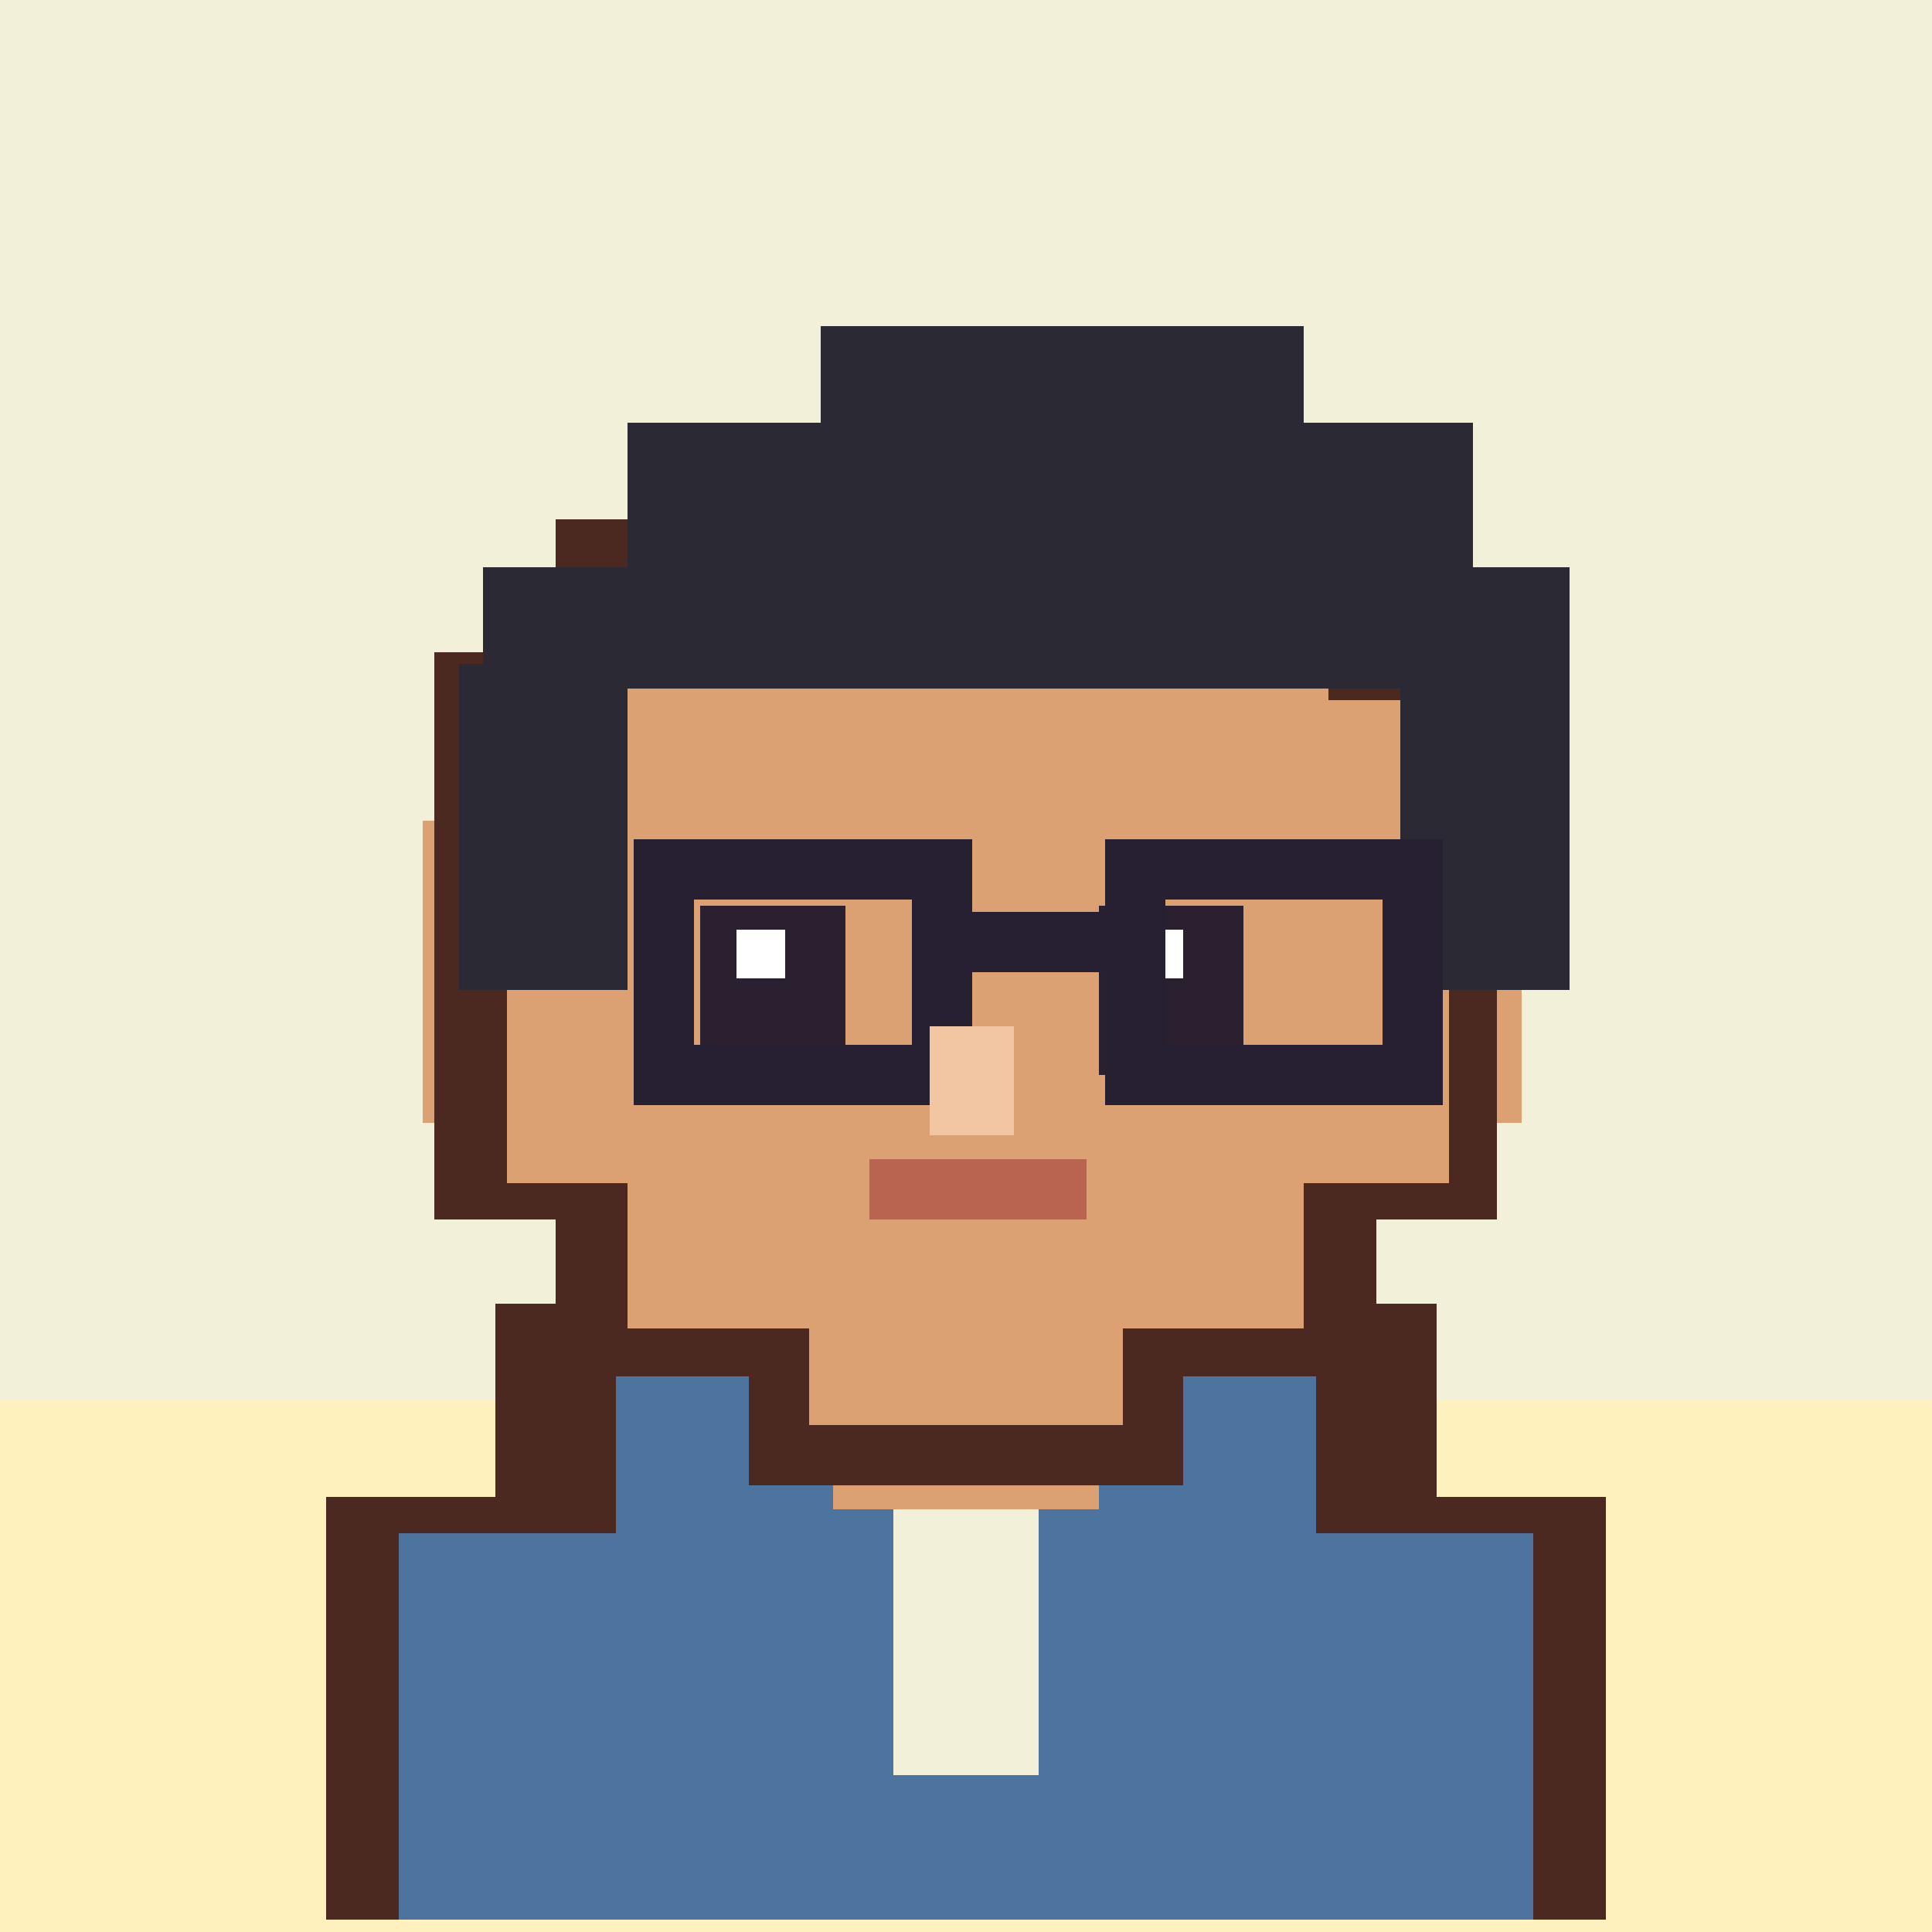
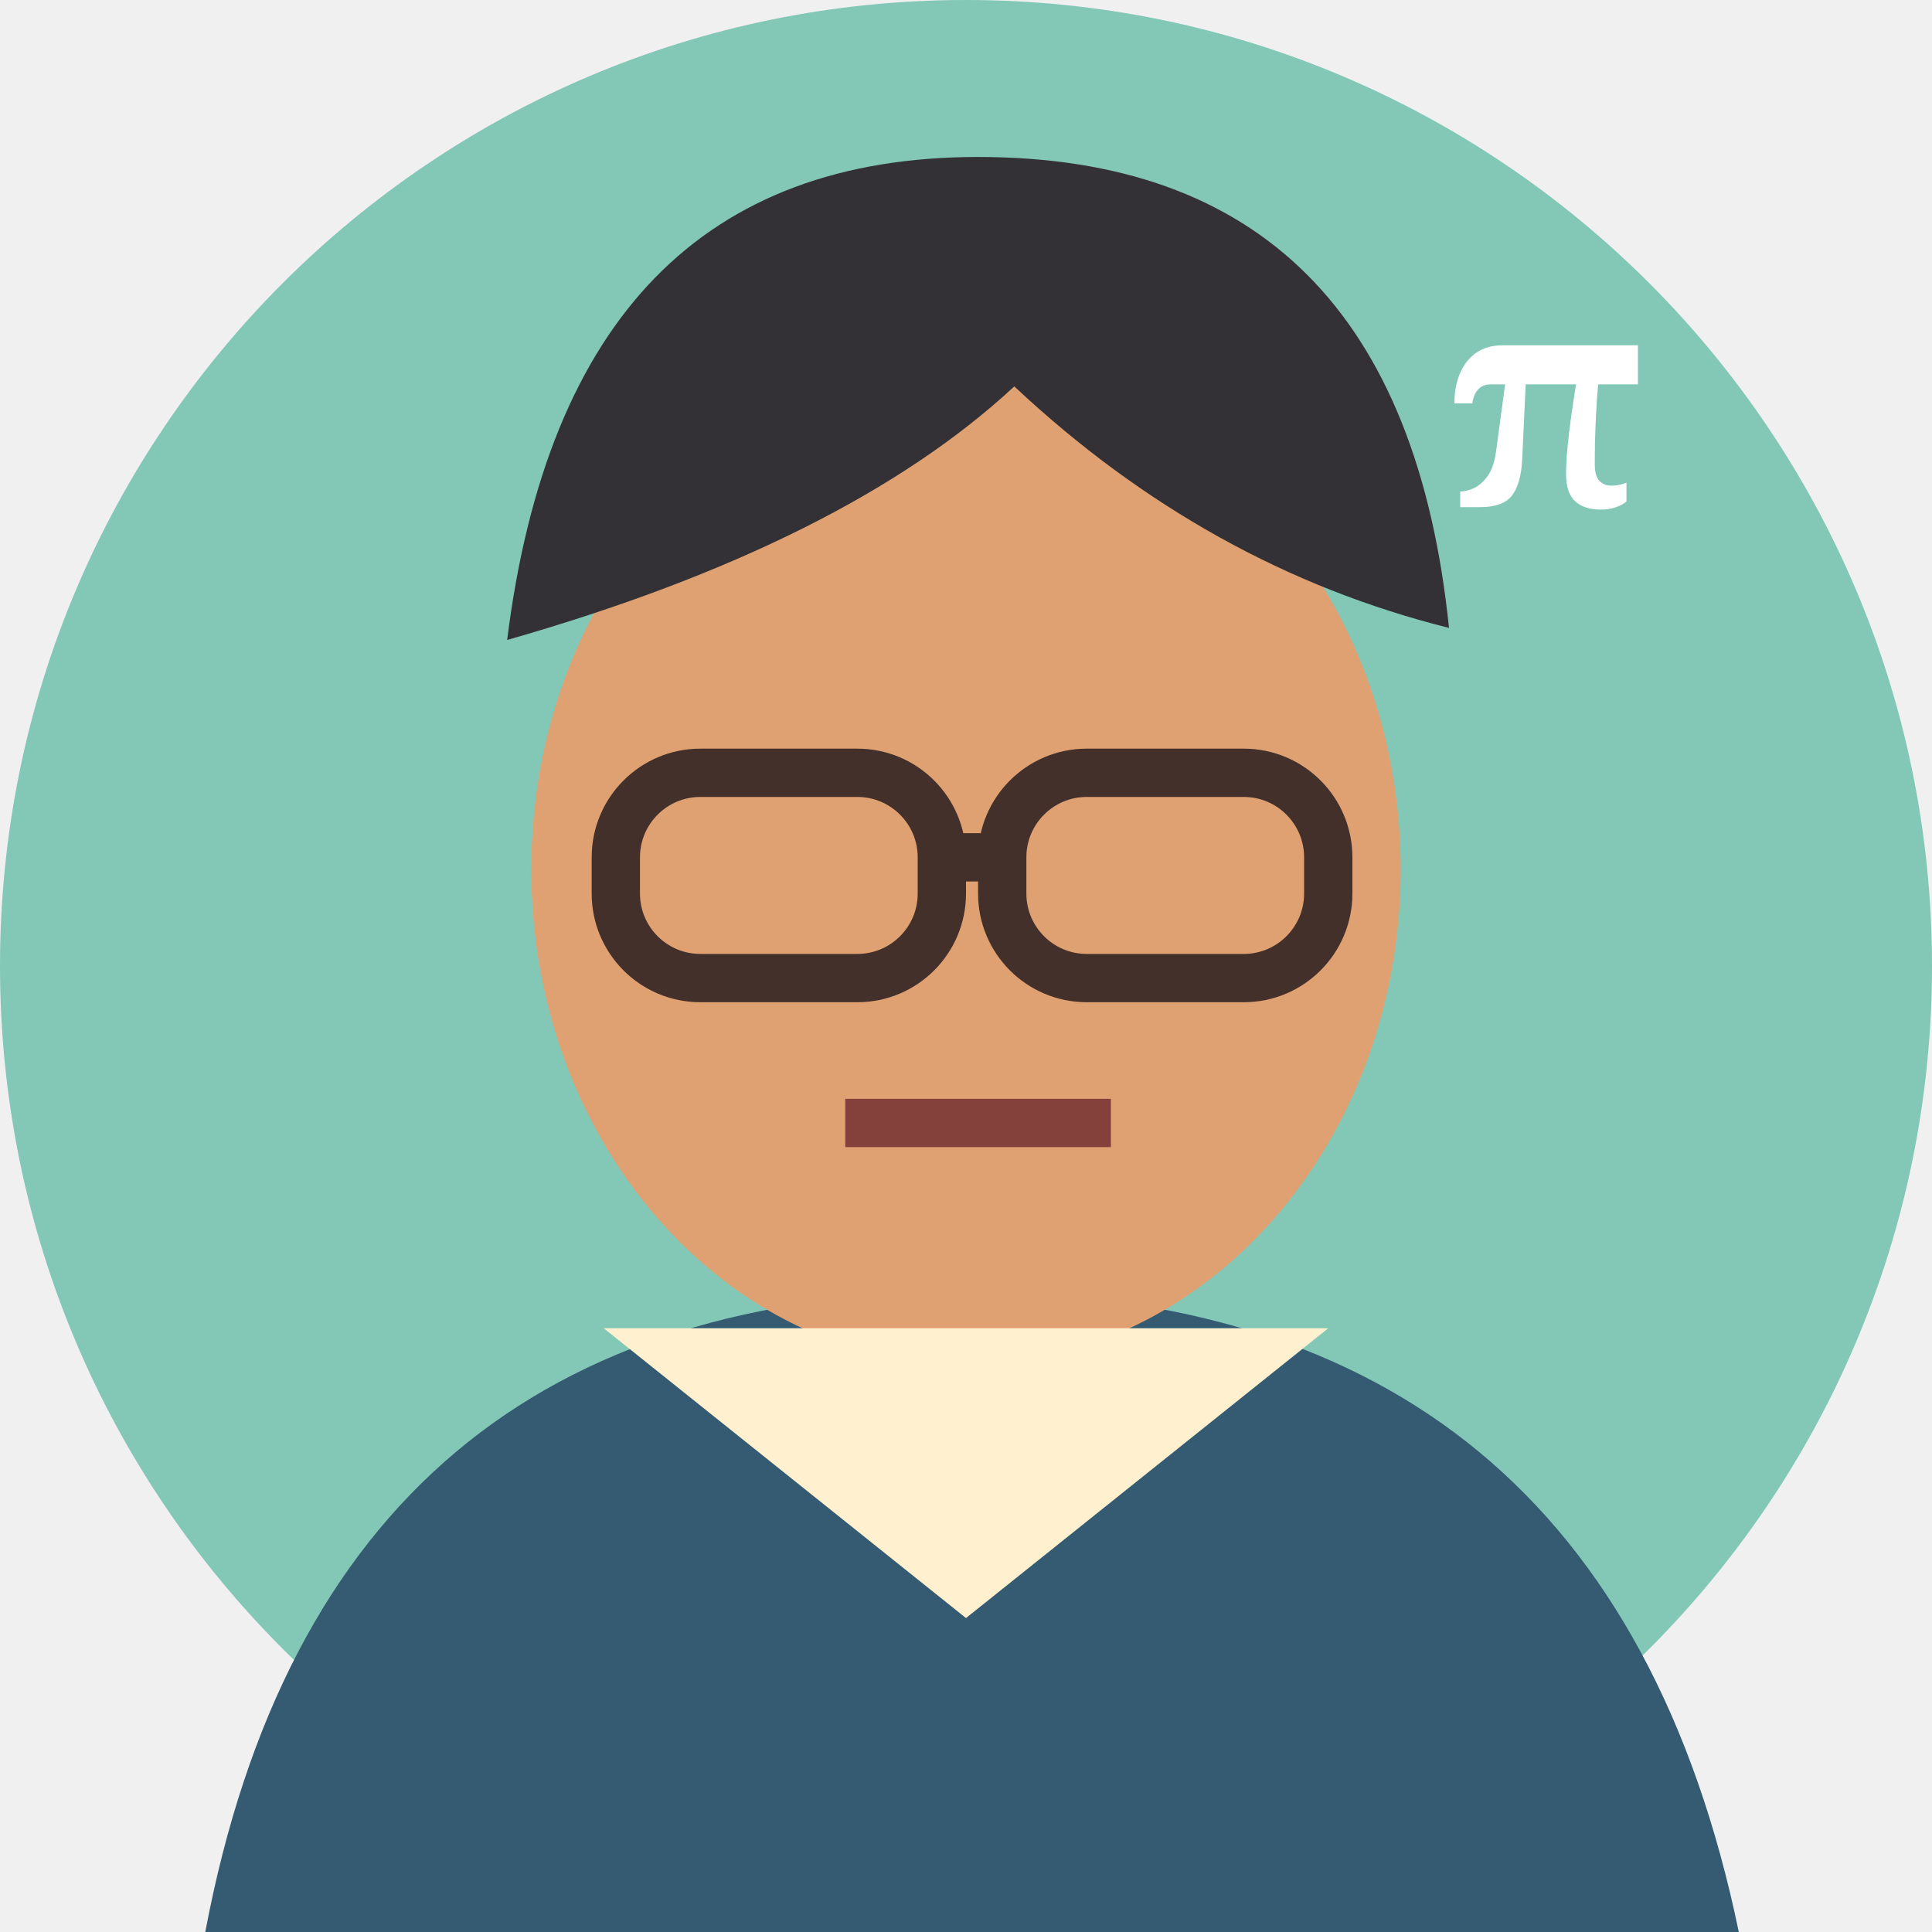
- <svg xmlns="http://www.w3.org/2000/svg" viewBox="0 0 160 160" shape-rendering="crispEdges">
-   <path fill="#f2f0d8" d="M0 0h160v160H0z" />
-   <path fill="#fff1bd" d="M0 116h160v44H0z" />
-   <path fill="#4b2921" d="M27 159v-35h14v-16h78v16h14v35z" />
-   <path fill="#4d739f" d="M33 159v-32h18v-14h58v14h18v32z" />
-   <path fill="#f2f0d8" d="M74 113h12v34H74z" />
-   <path fill="#dba173" d="M69 103h22v22H69zM35 68h17v25H35zm73 0h18v25h-18z" />
-   <path fill="#4b2921" d="M46 43h68v11h10v47h-10v13H98v9H62v-9H46v-13H36V54h10z" />
-   <path fill="#dba173" d="M50 48h60v10h10v40h-12v12H93v8H67v-8H52V98H42V58h8z" />
-   <path fill="#2b2934" d="M40 47h12V35h16V27h40v8h14v12h8v35h-14V57H52v25H38V55h2z" />
-   <path fill="#2a2030" d="M58 75h12v14H58zm33 0h12v14H91z" />
-   <path fill="#fff" d="M61 77h4v4h-4zm33 0h4v4h-4z" />
-   <g fill="none" stroke="#272033" stroke-width="5">
-     <path d="M55 72h23v17H55zm39 0h23v17H94zM78 78h16" />
+ <svg xmlns="http://www.w3.org/2000/svg" viewBox="0 0 160 160">
+   <circle cx="80" cy="80" r="80" fill="#83c7b7" />
+   <path d="M17 160q10-53 63-53t64 53" fill="#345b72" />
+   <ellipse cx="80" cy="72" rx="36" ry="41" fill="#dfa171" />
+   <path d="M42 53q5-40 39-40 35 0 39 39-20-5-36-20-14 13-42 21z" fill="#333136" />
+   <g fill="none" stroke="#44302b" stroke-width="4">
+     <rect x="51" y="64" width="27" height="17" rx="7" />
+     <rect x="83" y="64" width="27" height="17" rx="7" />
+     <path d="M78 71h5" />
  </g>
-   <path fill="#b86451" d="M72 96h18v5H72z" />
-   <path fill="#f3c6a3" d="M77 85h7v9h-7z" />
+   <path d="M70 93h22" stroke="#84413c" stroke-width="4" />
+   <path d="M50 110l30 24 30-24" fill="#fff0d0" />
+   <text x="128" y="42" text-anchor="middle" font-family="serif" font-size="25" font-weight="bold" fill="#fff">π</text>
</svg>
